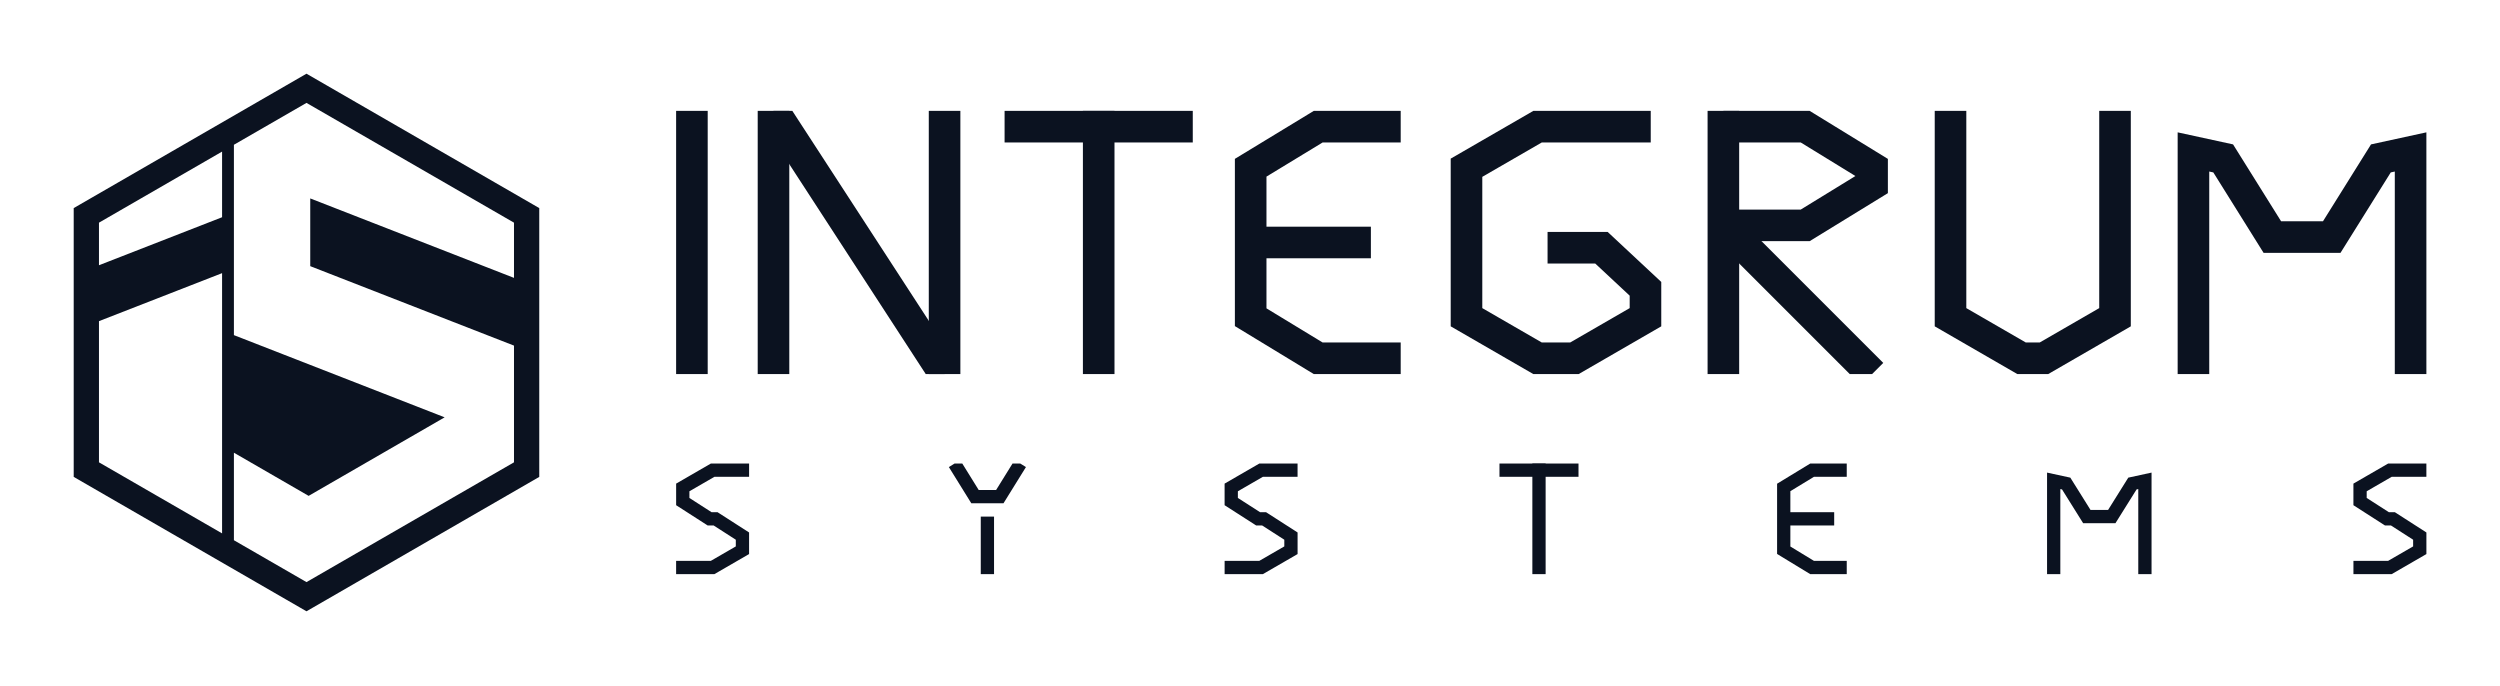
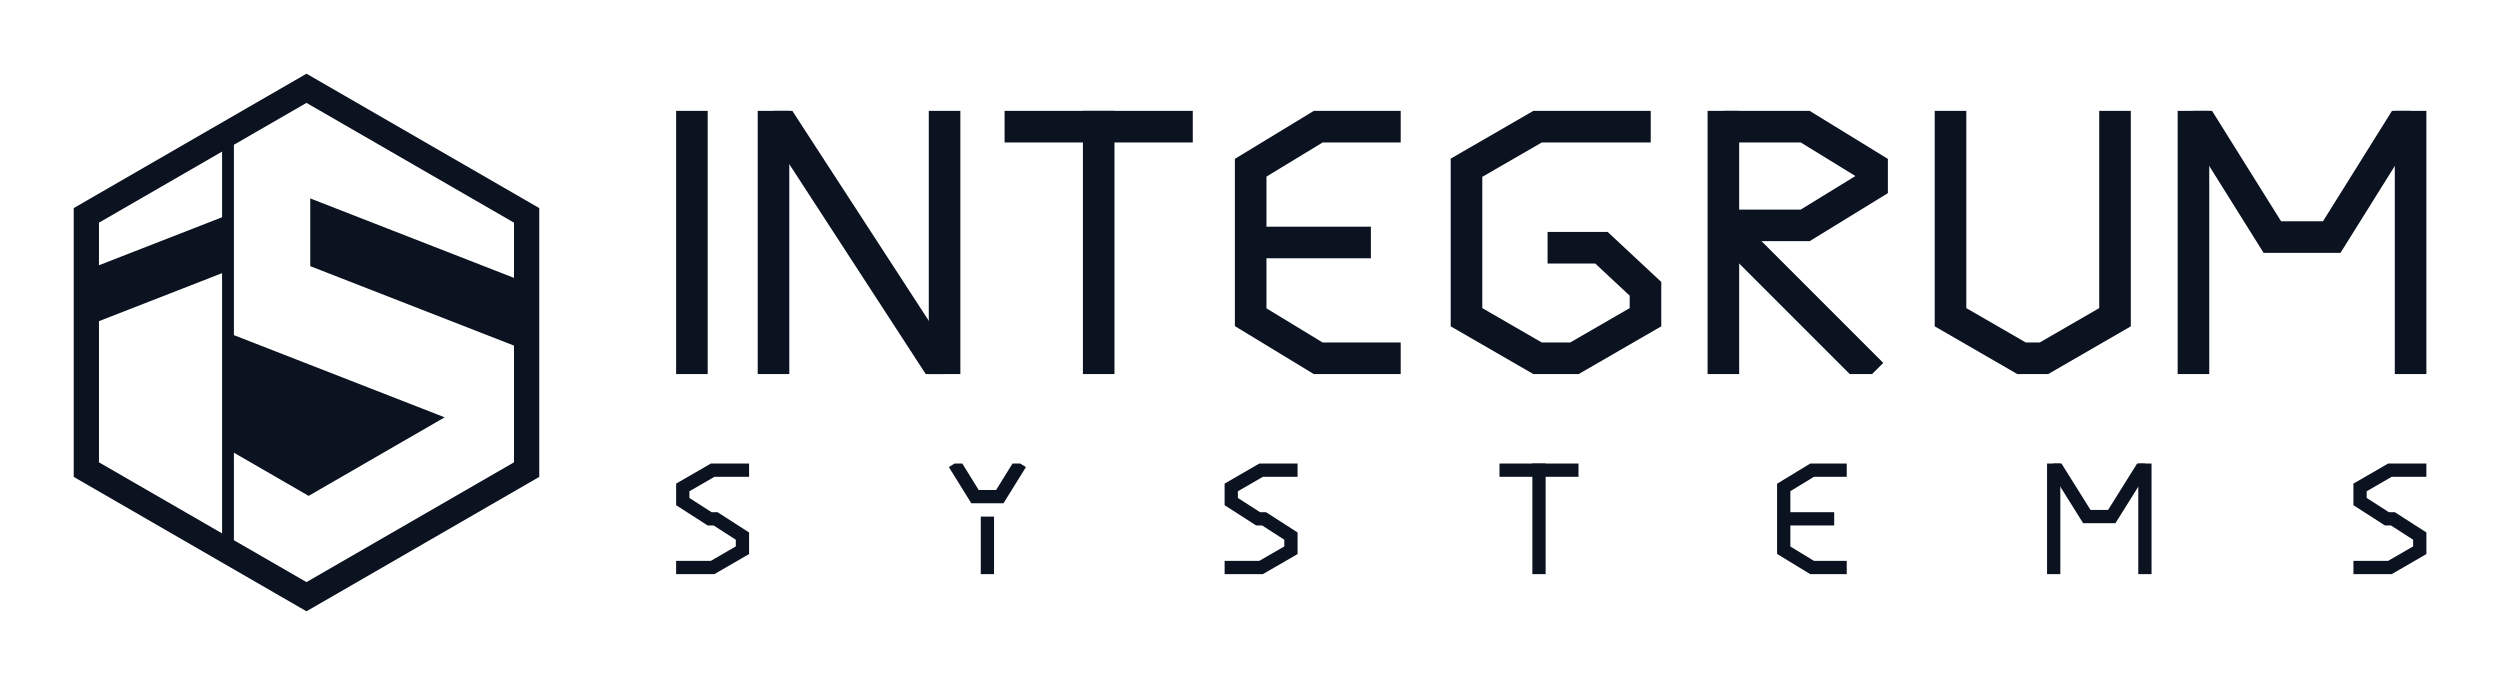
<svg xmlns="http://www.w3.org/2000/svg" width="6649" height="1822" viewBox="0 0 6649 1822" role="img" aria-label="Integrum Systems">
  <defs>
    <clipPath id="c1">
      <rect x="0.0" y="294.9" width="100000.0" height="700.0" />
    </clipPath>
    <clipPath id="c2">
      <rect x="0.0" y="1232.9" width="100000.0" height="294.0" />
    </clipPath>
  </defs>
  <g transform="translate(-81.36,14.42) scale(1.42979)">
    <path d="M 627.0 127.0 L 1060.0 377.0 L 1060.0 877.0 L 627.0 1127.0 L 194.0 877.0 L 194.0 377.0 Z M 241.0 404.1 L 470.0 271.9 L 470.0 394.0 L 241.0 483.3 Z M 470.0 498.0 L 470.0 982.1 L 241.0 849.9 L 241.0 587.3 Z M 627.0 181.3 L 1013.0 404.1 L 1013.0 506.8 L 634.0 359.0 L 634.0 485.0 L 1013.0 632.8 L 1013.0 849.9 L 627.0 1072.7 L 492.0 994.8 L 492.0 832.0 L 631.0 912.3 L 884.0 766.2 L 492.0 613.3 L 492.0 259.2 Z" fill="#0B1220" fill-rule="evenodd" />
  </g>
  <g clip-path="url(#c1)" fill="none" stroke="#0B1220" stroke-width="84.0" stroke-linecap="butt" stroke-linejoin="miter" stroke-miterlimit="12">
    <polyline points="1840.2,294.9 1840.2,994.9" />
    <polyline points="2057.2,294.9 2057.2,994.9" />
    <polyline points="2512.2,294.9 2512.2,994.9" />
    <polyline points="2057.2,294.9 2512.2,994.9" />
    <polyline points="2671.8,336.9 3172.3,336.9" />
    <polyline points="2922.1,294.9 2922.1,994.9" />
    <polyline points="3725.3,336.9 3505.9,336.9 3326.3,446.1 3326.3,843.7 3505.9,952.9 3725.3,952.9" />
    <polyline points="3326.3,644.9 3646.0,644.9" />
    <polyline points="4390.3,336.9 4089.3,336.9 3900.3,446.1 3900.3,843.7 4089.3,952.9 4187.3,952.9 4376.3,843.7 4376.3,768.1 4259.2,658.9 4115.9,658.9" />
    <polyline points="4583.5,294.9 4583.5,994.9" />
    <polyline points="4583.5,336.9 4801.1,336.9 4979.0,446.1 4979.0,490.2 4801.1,599.4 4583.5,599.4" />
    <polyline points="4583.5,599.4 4979.0,994.9" />
    <polyline points="5187.6,294.9 5187.6,843.7 5376.6,952.9 5436.1,952.9 5625.1,843.7 5625.1,294.9" />
-     <polyline points="5833.7,994.9 5833.7,404.1 5912.8,421.3 6043.5,630.5 6201.5,630.5 6332.2,421.3 6411.2,404.1 6411.2,994.9" />
+     <polyline points="5833.7,294.9 5833.7,994.9" />
+     <polyline points="6411.2,294.9 6411.2,994.9" />
+     <polyline points="5833.7,294.9 6043.5,630.5 6201.5,630.5 6411.2,294.9" />
  </g>
  <g clip-path="url(#c2)" fill="none" stroke="#0B1220" stroke-width="35.3" stroke-linecap="butt" stroke-linejoin="miter" stroke-miterlimit="12">
    <polyline points="1992.3,1250.5 1895.3,1250.5 1815.9,1296.4 1815.9,1334.0 1887.3,1379.9 1903.2,1379.9 1974.6,1425.8 1974.6,1463.4 1895.3,1509.3 1798.2,1509.3" />
    <polyline points="2538.6,1232.9 2593.1,1320.8 2659.1,1320.8 2713.6,1232.9" />
    <polyline points="2626.1,1374.0 2626.1,1526.9" />
    <polyline points="3451.0,1250.5 3354.0,1250.5 3274.6,1296.4 3274.6,1334.0 3346.1,1379.9 3362.0,1379.9 3433.4,1425.8 3433.4,1463.4 3354.0,1509.3 3257.0,1509.3" />
    <polyline points="3988.0,1250.5 4198.2,1250.5" />
    <polyline points="4093.1,1232.9 4093.1,1526.9" />
    <polyline points="4911.6,1250.5 4819.4,1250.5 4744.0,1296.4 4744.0,1463.4 4819.4,1509.3 4911.6,1509.3" />
    <polyline points="4744.0,1379.9 4878.2,1379.9" />
-     <polyline points="5462.0,1526.9 5462.0,1278.8 5495.2,1286.0 5550.1,1373.8 5616.5,1373.8 5671.4,1286.0 5704.6,1278.8 5704.6,1526.9" />
+     <polyline points="5462.0,1232.9 5462.0,1526.9" />
+     <polyline points="5704.6,1232.9 5704.6,1526.9" />
+     <polyline points="5462.0,1232.9 5550.1,1373.8 5616.5,1373.8 5704.6,1232.9" />
    <polyline points="6453.2,1250.5 6356.2,1250.5 6276.8,1296.4 6276.8,1334.0 6348.3,1379.9 6364.2,1379.9 6435.6,1425.8 6435.6,1463.4 6356.2,1509.3 6259.2,1509.3" />
  </g>
</svg>
